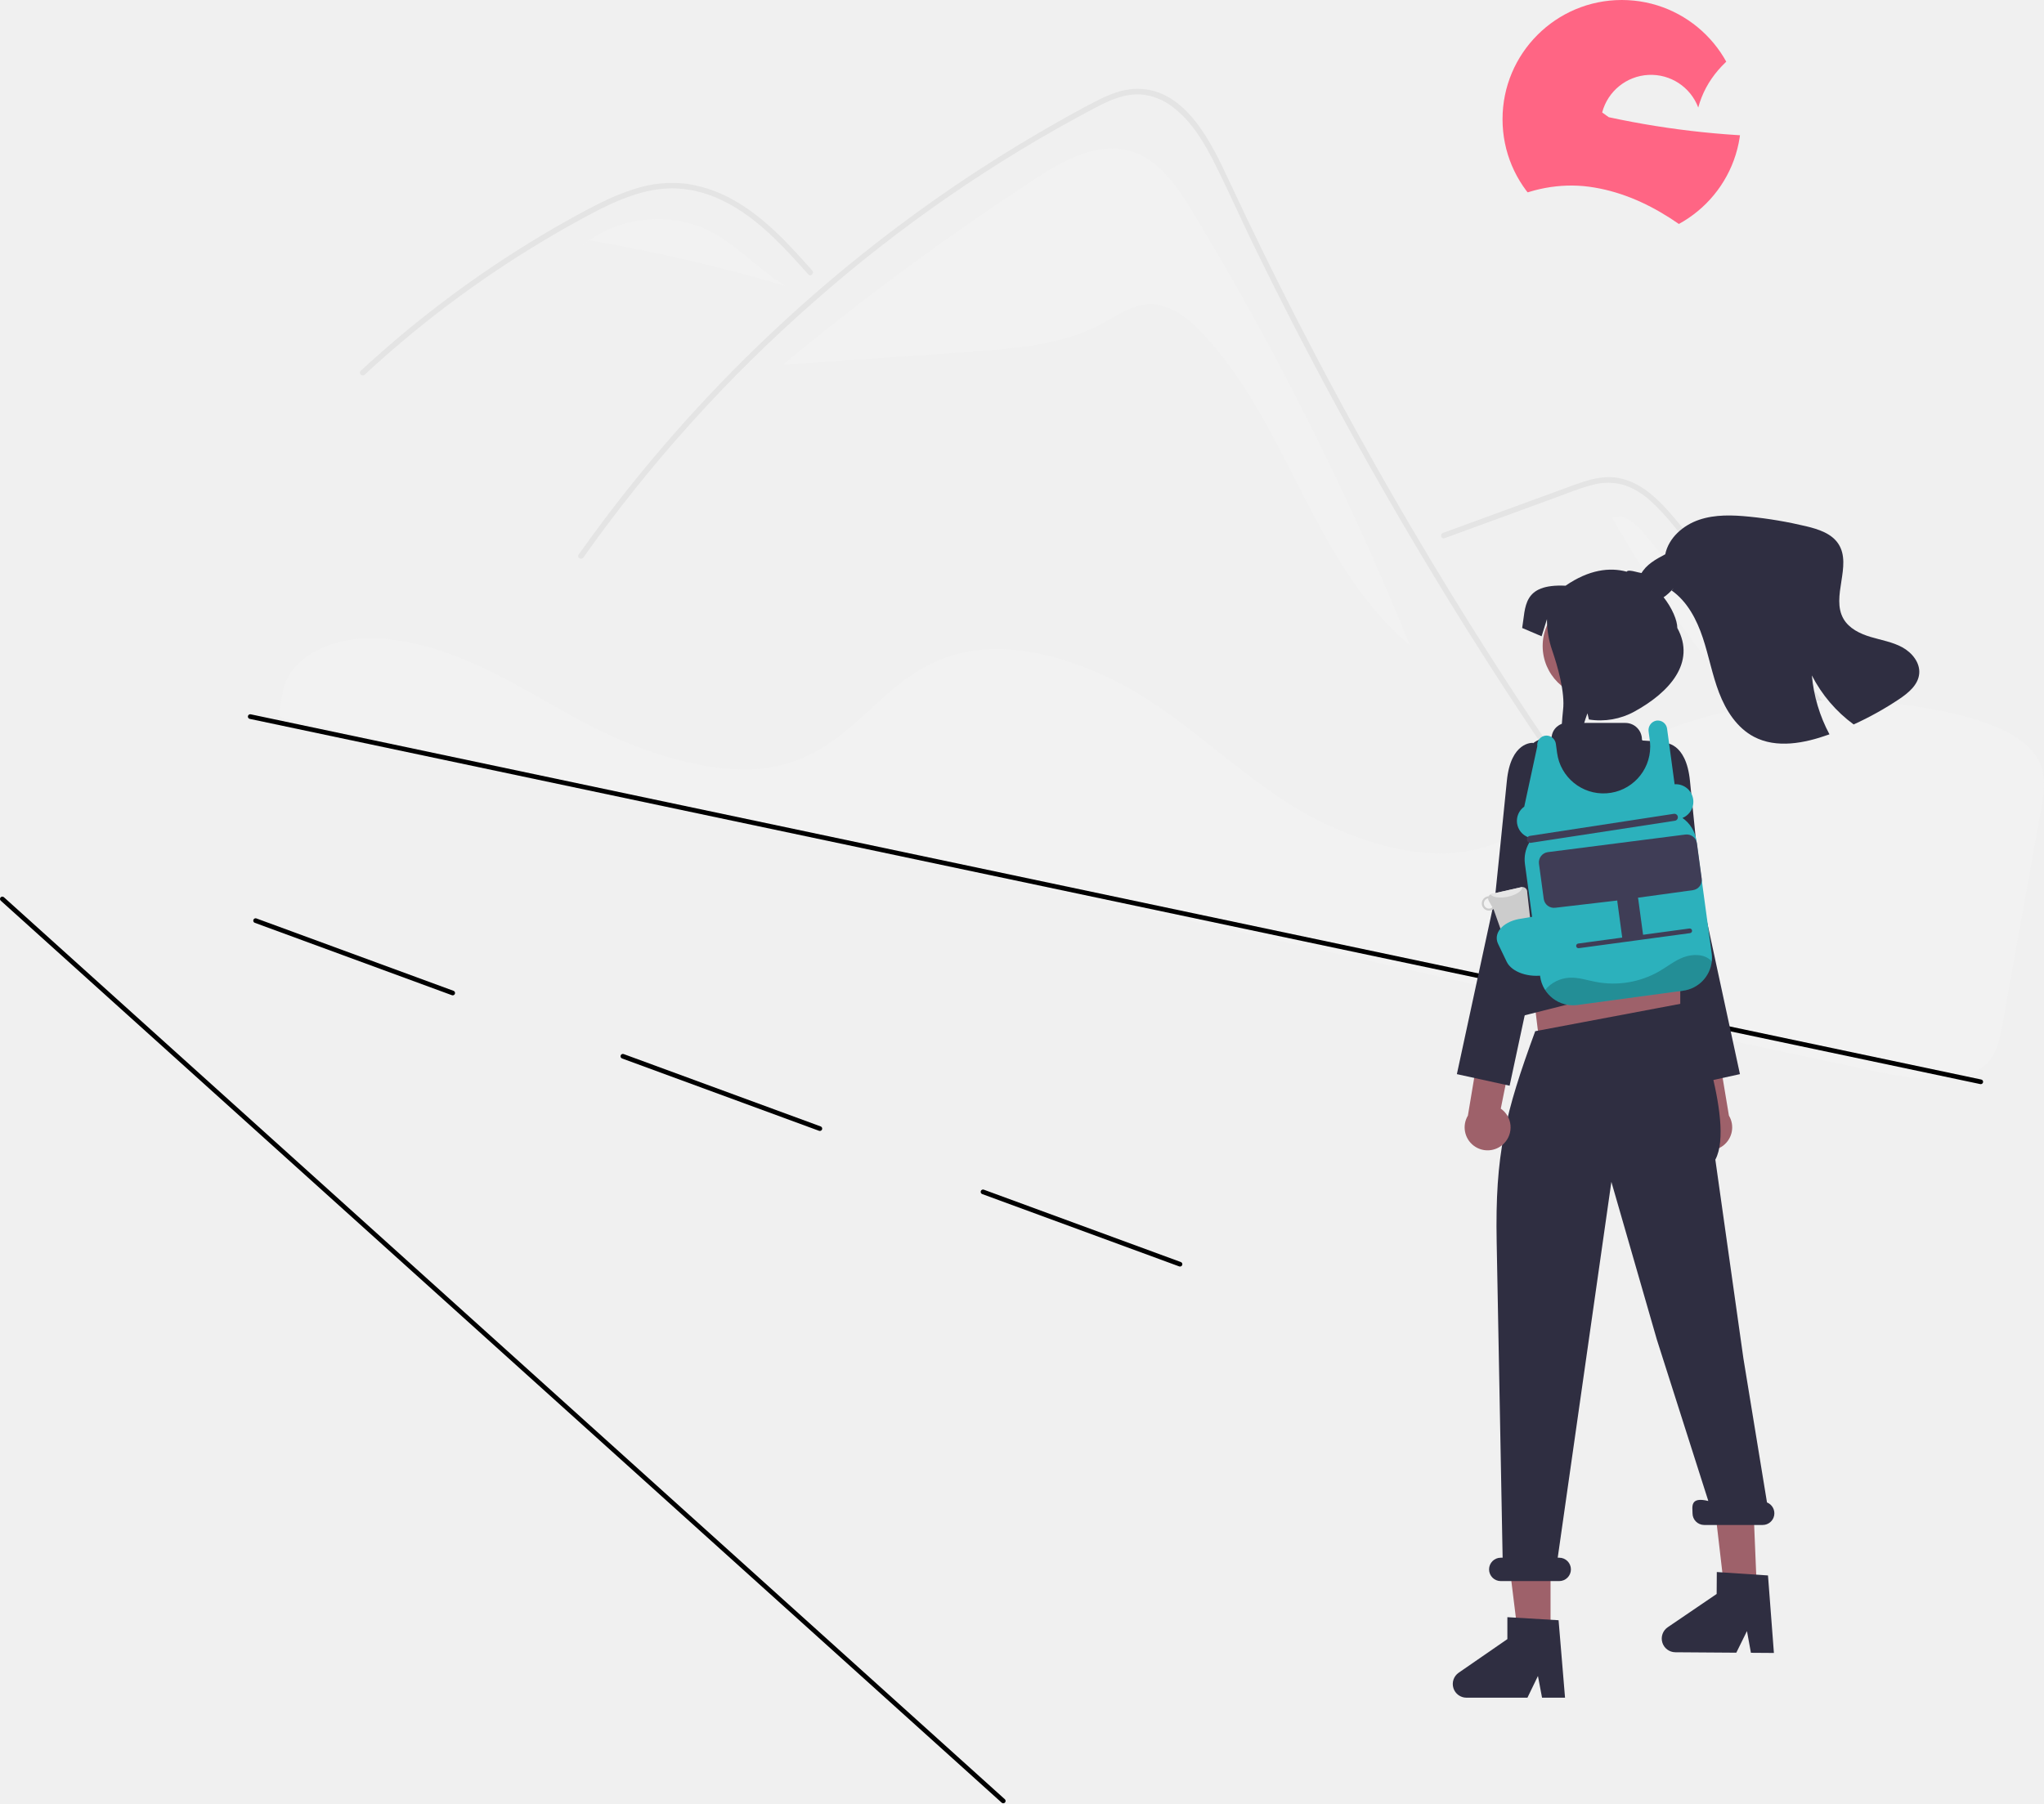
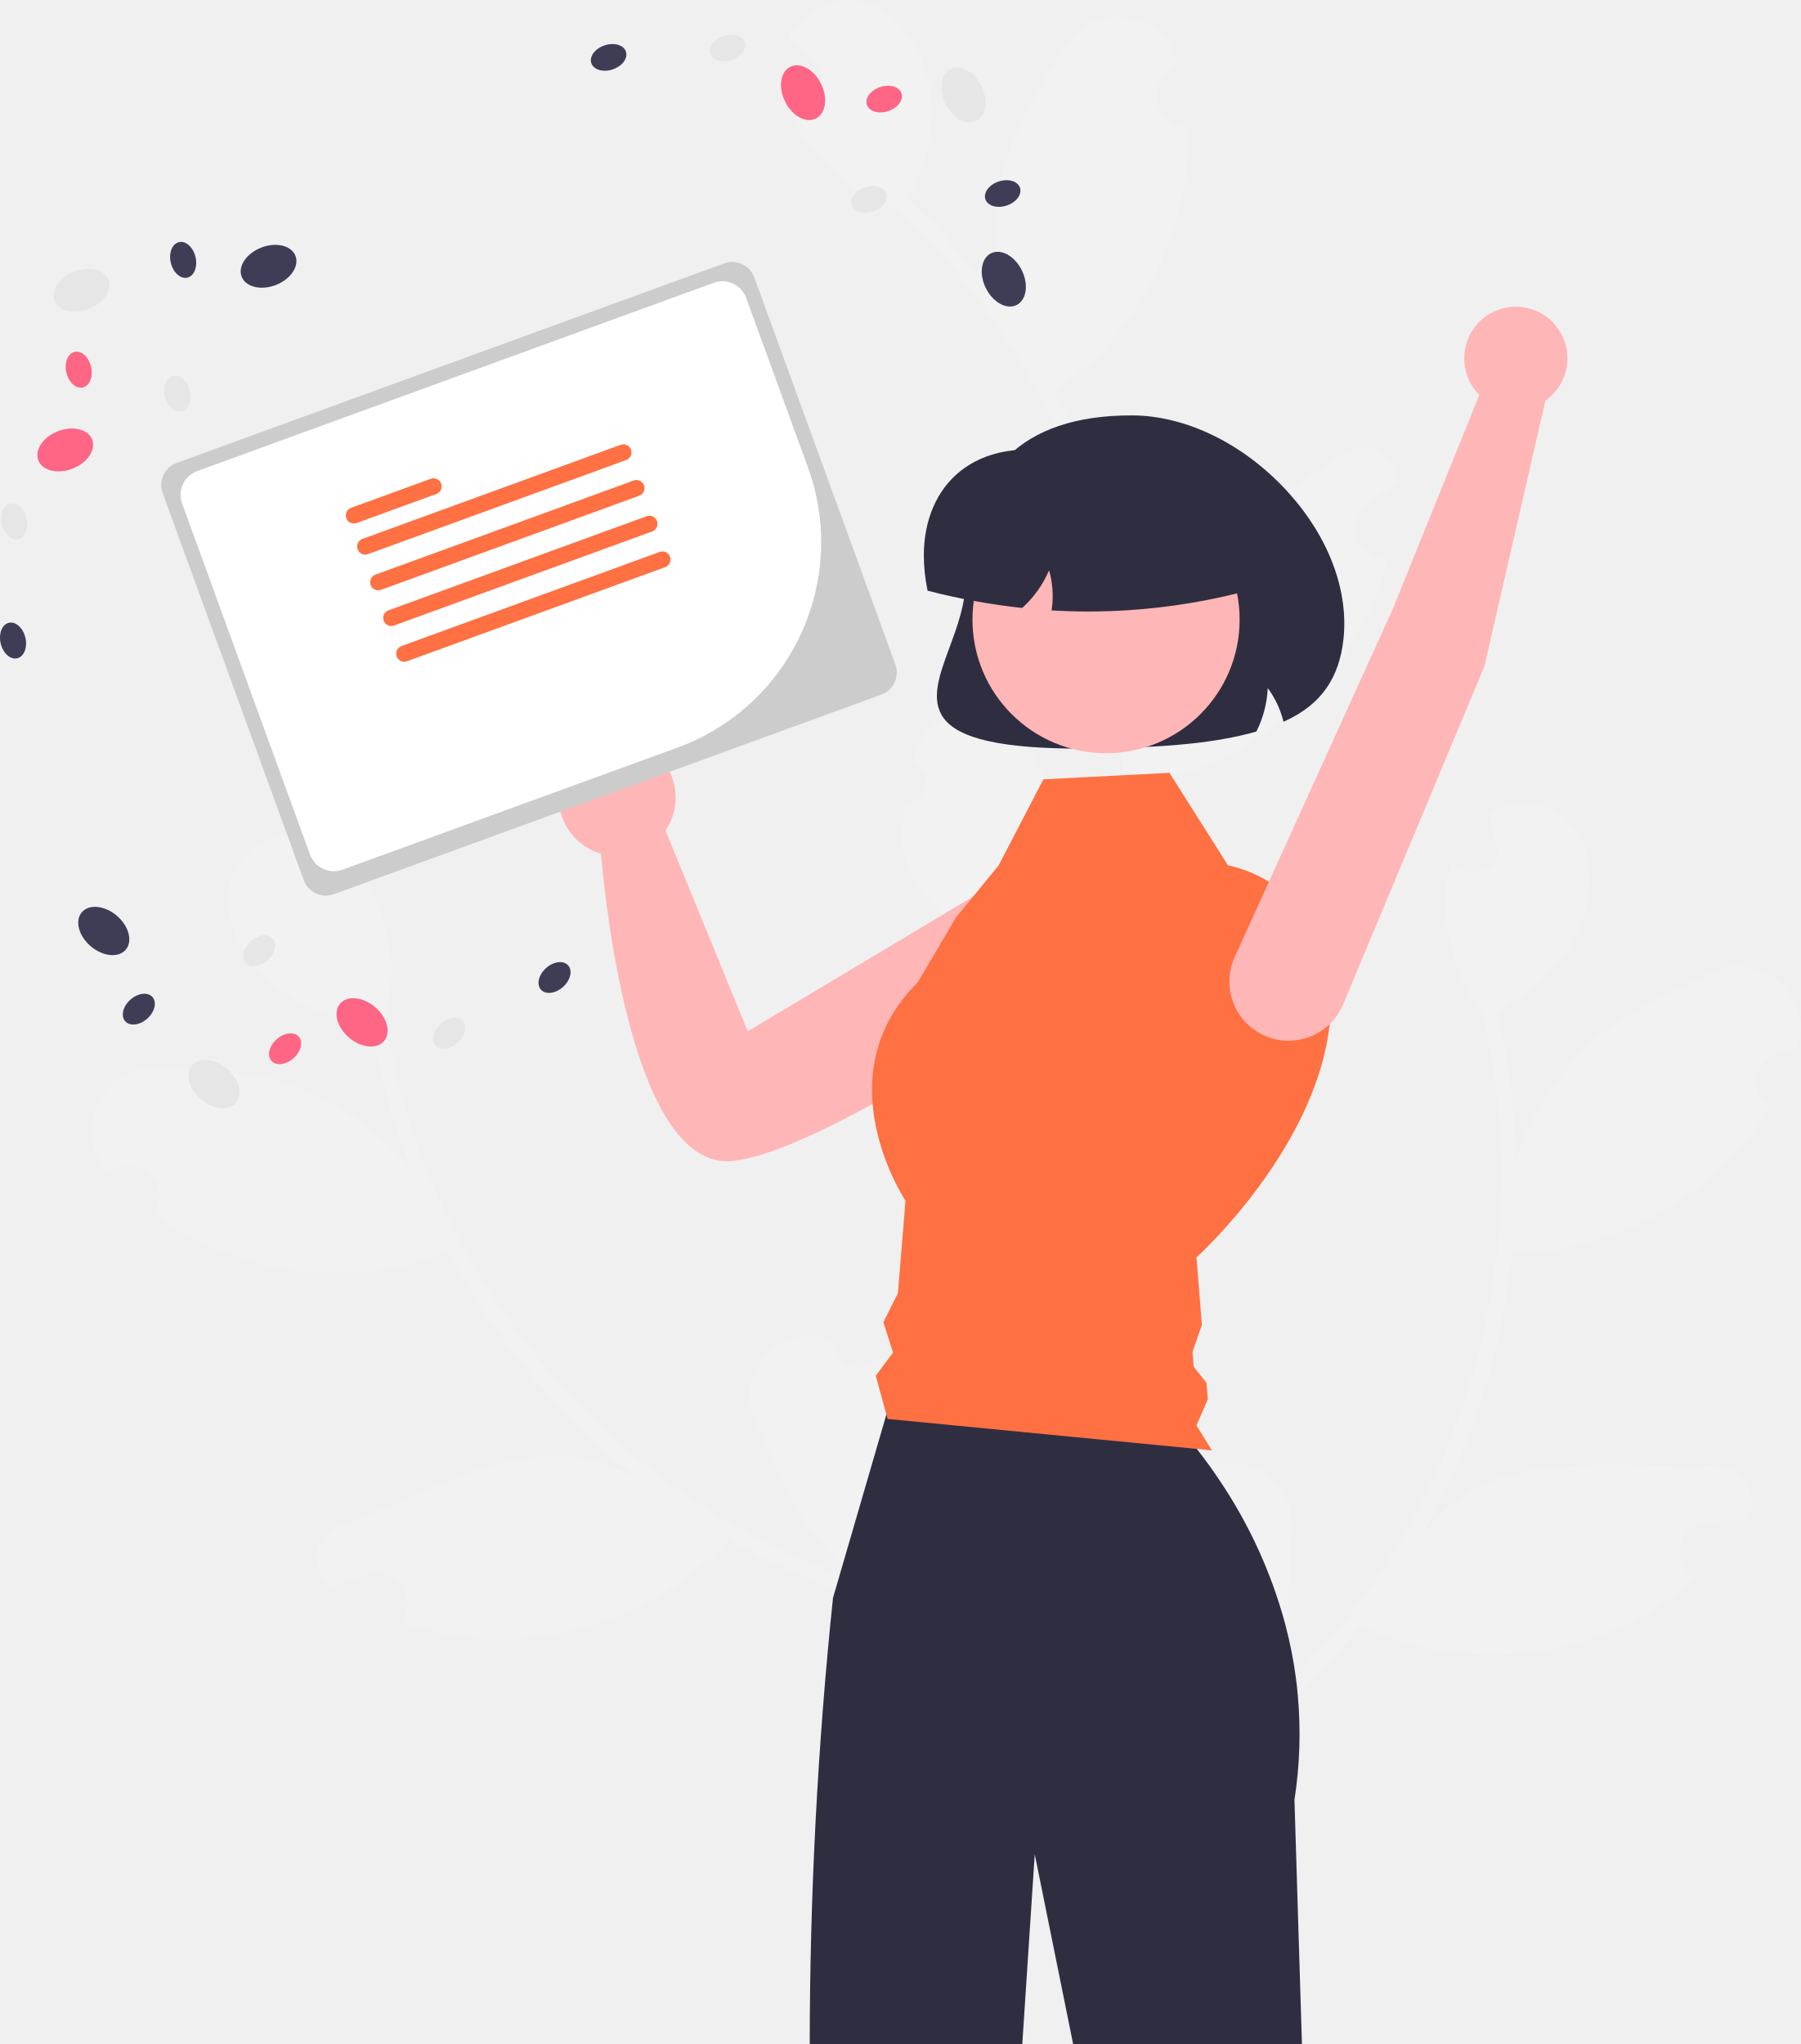
- <svg xmlns="http://www.w3.org/2000/svg" id="currentIllo" data-name="Layer 1" width="874.039" height="771.292" viewBox="0 0 874.039 771.292" class="injected-svg DownloadModal__ImageFile-sc-p17csy-5 iIfSkb grid_media">
-   <path d="M673.062,155.137c-6.611-10.934-14.444-22.608-26.712-26.178-14.207-4.135-28.802,4.079-41.181,12.184a1200.013,1200.013,0,0,0-106.794,78.684l.037.424q39.846-2.748,79.691-5.496c19.192-1.324,39.044-2.83,56.005-11.909,6.436-3.445,12.71-8.047,20.003-8.368,9.061-.398,16.962,5.93,23.17,12.541,36.727,39.109,47.355,98.916,88.558,133.276A1307.621,1307.621,0,0,0,673.062,155.137Z" transform="translate(-162.9803 -64.354)" fill="#f2f2f2" />
-   <path d="M898.816,486.852c-4.061-5.128-5.721-6.33-9.727-11.505Q840.159,412.063,797.108,344.504q-29.241-45.883-55.583-93.529-12.541-22.651-24.394-45.658-9.198-17.839-17.985-35.891c-1.675-3.437-3.303-6.891-4.923-10.352-3.817-8.139-7.563-16.318-11.585-24.346-4.583-9.151-10.162-18.744-18.578-24.891a25.346,25.346,0,0,0-13.204-5.081c-6.851-.443-13.173,2.386-19.115,5.476a615.324,615.324,0,0,0-120.996,83.438A629.917,629.917,0,0,0,412.444,302.789c-.869,1.241-2.924.055-2.047-1.193q5.18-7.325,10.565-14.492A633.399,633.399,0,0,1,582.67,136.269q15.73-10.194,32.051-19.431c5.484-3.106,10.992-6.171,16.594-9.048,5.492-2.821,11.324-5.358,17.598-5.452,21.351-.332,32.407,23.848,40,40.119q3.58,7.681,7.246,15.314,13.856,28.981,28.779,57.432,9.21,17.566,18.823,34.927,29.917,54.062,63.596,105.935c29.743,45.808,59.25,86.275,93.134,129.112C901.424,486.362,899.756,488.053,898.816,486.852Z" transform="translate(-162.9803 -64.354)" fill="#e4e4e4" />
-   <path d="M508.636,181.73c-1.24-1.383-2.473-2.766-3.722-4.149-9.846-10.889-20.411-21.652-33.931-27.894a49.228,49.228,0,0,0-20.624-4.781c-7.38.024-14.595,1.96-21.414,4.67-3.224,1.288-6.377,2.75-9.482,4.307-3.548,1.786-7.033,3.69-10.502,5.61q-9.767,5.405-19.281,11.284-18.93,11.699-36.674,25.184-9.198,6.993-18.017,14.445-8.202,6.922-16.073,14.216c-1.122,1.035-2.797-.64-1.675-1.675,1.383-1.288,2.782-2.568,4.18-3.832q5.927-5.358,12.043-10.51,11.153-9.411,22.884-18.096,18.242-13.513,37.74-25.192,9.743-5.832,19.755-11.174c2.015-1.075,4.054-2.126,6.116-3.121a97.502,97.502,0,0,1,14.54-5.919,51.724,51.724,0,0,1,21.96-2.157,57.173,57.173,0,0,1,20.261,7.009c13.275,7.42,23.572,18.894,33.591,30.091C511.323,181.184,509.655,182.867,508.636,181.73Z" transform="translate(-162.9803 -64.354)" fill="#e4e4e4" />
-   <path d="M780.643,294.569l31.811-11.635L828.249,277.157c5.144-1.881,10.276-4.023,15.593-5.37a24.6,24.6,0,0,1,14.114.18,32.529,32.529,0,0,1,11.008,6.824,89.337,89.337,0,0,1,9.029,9.642c3.439,4.133,6.827,8.308,10.23,12.47q21.068,25.765,41.86,51.755,20.792,25.989,41.306,52.198,20.564,26.274,40.845,52.767,2.484,3.246,4.965,6.494c.914,1.196,2.973.017,2.047-1.196q-20.431-26.76-41.147-53.3-20.767-26.604-41.82-52.982-21.053-26.378-42.391-52.527-5.316-6.515-10.649-13.015c-2.999-3.655-5.965-7.35-9.254-10.753-6.039-6.245-13.583-11.764-22.614-11.914-5.31-.088-10.448,1.597-15.381,3.381-5.318,1.924-10.624,3.884-15.935,5.826l-32.034,11.716-8.008,2.929c-1.421.52-.807,2.812.63,2.286Z" transform="translate(-162.9803 -64.354)" fill="#e4e4e4" />
-   <path d="M466.796,163.388c-16.166-8.308-36.868-6.681-51.723,3.699a737.726,737.726,0,0,1,83.932,19.589C487.555,179.967,478.599,169.455,466.796,163.388Z" transform="translate(-162.9803 -64.354)" fill="#f2f2f2" />
-   <path d="M414.914,167.059l-3.112,2.53c1.053-.885,2.147-1.715,3.271-2.501C415.02,167.078,414.967,167.068,414.914,167.059Z" transform="translate(-162.9803 -64.354)" fill="#f2f2f2" />
-   <path d="M867.766,294.685c-3.131-3.812-6.517-7.803-11.201-9.351l-4.373.172A496.015,496.015,0,0,0,984.306,436.543Q926.036,365.614,867.766,294.685Z" transform="translate(-162.9803 -64.354)" fill="#f2f2f2" />
-   <path d="M667.565,606.081a.992.992,0,0,1-.345-.062l-84.261-30.953a1.0 1,0,0,1,.689-1.877L667.91,604.142a1.0 1,0,0,1-.345,1.938Z" transform="translate(-162.9803 -64.354)" />
-   <path d="M513.565,548.081a.992.992,0,0,1-.345-.062l-84.261-30.953a1.0 1,0,0,1,.689-1.877L513.91,546.142a1.0 1,0,0,1-.345,1.938Z" transform="translate(-162.9803 -64.354)" />
-   <path d="M356.565,490.081a.992.992,0,0,1-.345-.062l-84.261-30.953a1.0 1,0,1,1,.689-1.877L356.91,488.142a1.0 1,0,0,1-.345,1.938Z" transform="translate(-162.9803 -64.354)" />
-   <path d="M340.778,339.738c-3.513-.785-7.07-1.405-10.583-1.837l-.511-.063c-23.321-2.777-43.01,6.958-45.796,22.645l-.495,2.838c-.309,1.795-.643,3.725-1.04,5.86-.192,1.054.867,2.132,2.407,2.476L845.649,497.037c39.607,8.564,79.087,17.024,117.337,25.144a177.652,177.652,0,0,0,21.711,3.511c10.927.926,18.927-.293,24.46-3.725l.001 0c6.877-4.253,8.607-11.157,10.019-19.078,2.846-15.997,5.877-32.793,8.897-49.538,2.661-14.758,5.316-29.477,7.832-43.574,1.478-8.369,2.281-15.869-2.879-22.891-5.596-7.598-17.581-13.494-35.623-17.527-.218-.049-.434-.097-.655-.145-56.592-12.407-117.619-2.55-151.854,24.53-3.942,3.118-7.734,6.553-11.401,9.875a158.915,158.915,0,0,1-17.302,14.232,66.95,66.95,0,0,1-10.666,5.986c-.257.125-.548.255-.851.372-.705.318-1.433.613-2.135.865a62.042,62.042,0,0,1-12.655,3.397l-.431.065c-.326.056-.678.107-1.027.147a68.206,68.206,0,0,1-7.479.589c-10.812.309-22.585-1.669-34.991-5.882a151.752,151.752,0,0,1-32.578-15.751c-10.814-6.914-20.639-14.717-30.141-22.263-4.173-3.316-8.49-6.743-12.828-10.046-.815-.622-1.618-1.23-2.434-1.842-5.313-3.969-10.177-7.354-14.871-10.348a146.281,146.281,0,0,0-37.143-17.035c-13.864-4.03-26.63-5.128-37.931-3.275a60.649,60.649,0,0,0-9.253,2.27c-13.923,4.597-23.917,13.74-33.581,22.583-12.021,10.999-24.453,22.373-44.611,25.204-23.263,3.273-53.836-7.081-74.693-17.866-6.557-3.391-13.045-7.056-19.318-10.601q-3.801-2.148-7.611-4.28c-4.993-2.785-9.099-4.982-12.918-6.915l-1.208-.614c-.673-.337-1.346-.675-2.034-1.007-4.55-2.238-8.825-4.154-13.075-5.86l-1.004-.409c-2.021-.785-3.918-1.486-5.788-2.137l-.747-.259A109.236,109.236,0,0,0,340.778,339.738Z" transform="translate(-162.9803 -64.354)" fill="#f2f2f2" />
-   <path d="M1009.981,528.062a1.009,1.009,0,0,1-.208-.021l-740-156.208a1,1,0,0,1,.413-1.957l740,156.208a1,1,0,0,1-.206,1.979Z" transform="translate(-162.9803 -64.354)" />
-   <circle cx="693.5" cy="51" r="51" fill="#ff6584" />
-   <path d="M948.516,76.224c-24.717-3.341-52.935,10.019-59.341,34.124a21.597,21.597,0,0,0-41.093,2.109l2.83,2.027a372.275,372.275,0,0,0,160.659-.726C994.377,95.688,973.233,79.565,948.516,76.224Z" transform="translate(-162.9803 -64.354)" fill="#f0f0f0" />
-   <path d="M842.516,144.224c-24.717-3.341-52.935,10.019-59.341,34.124a21.597,21.597,0,0,0-41.093,2.109l2.83,2.027a372.275,372.275,0,0,0,160.659-.726C888.377,163.688,867.233,147.565,842.516,144.224Z" transform="translate(-162.9803 -64.354)" fill="#f0f0f0" />
-   <path d="M886.872,553.437a9.76,9.76,0,0,1,1.357-14.904L872.689,461.346l17.161,5.51,12.439,74.659A9.813,9.813,0,0,1,886.872,553.437Z" transform="translate(-162.9803 -64.354)" fill="#9e616a" />
-   <path d="M863.926,390.13l10.648-8.037s9.393-.665,11.056,16.274,5.079,49.95,5.079,49.95l16.293,75.463-22.554,4.95-17.451-81.438-10.469-24.184Z" transform="translate(-162.9803 -64.354)" fill="#2f2e41" />
-   <polygon points="718.5 449 658.5 448 653.5 407 718.5 407 718.5 449" fill="#9e616a" />
-   <polygon points="663.032 699.832 649.181 699.831 642.591 646.404 663.034 646.405 663.032 699.832" fill="#9e616a" />
-   <polygon points="751.276 680.645 737.425 680.548 731.21 627.076 749.225 631.209 751.276 680.645" fill="#9e616a" />
-   <polygon points="707.954 371.691 711.092 379.851 710.465 388.011 649.04 409.286 652.088 373.574 658.993 365.414 707.954 371.691" fill="#ffb6b6" />
-   <circle cx="681.602" cy="276.32" r="21.938" fill="#9e616a" />
-   <path d="M832.208,790.486h-9.829l-1.754-9.279-4.493,9.279H790.064a5.86,5.86,0,0,1-3.33-10.682l20.817-14.377v-9.381l21.896,1.307Z" transform="translate(-162.9803 -64.354)" fill="#2f2e41" />
-   <path d="M921.523,771.351l-9.828-.069-1.689-9.292-4.558,9.248-26.067-.182a5.86,5.86,0,0,1-3.255-10.705l20.917-14.231.066-9.381,21.886,1.46Z" transform="translate(-162.9803 -64.354)" fill="#2f2e41" />
-   <path d="M918.566,706.973l-10.086-61.619-12-85c8.788-16.32-11-67-11-67l-2.793.134L819.467,505.415l.014-.061c-12.931,35.268-17.215,52.691-16.506,90.248l2.547,135.01h-.799a5,5,0,0,0,0,10h25a5,5,0,0,0,0-10h-.645l22.947-160.757L871.48,637.354l22,69c-8-2-6.758,2.634-6.758,5.258a5,5,0,0,0,5,5h25a4.995,4.995,0,0,0,1.844-9.639Z" transform="translate(-162.9803 -64.354)" fill="#2f2e41" />
-   <path d="M890.403,495.979l-2-20a3.987,3.987,0,0,0-3.605-2.995c-.833-9.527-4.339-50.629-4.549-52.421l-.008-.076-1.594-34.058a5.037,5.037,0,0,0-4.703-4.79l-8.421-.55a.446.446,0,0,1-.431-.445,7.081,7.081,0,0,0-7.081-7.081H833.08a6.63,6.63,0,0,0-6.576,5.804.44.44,0,0,1-.448.396l-.003-0a11.845,11.845,0,0,0-11.915,9.824c-3.408,19.831-10.239,64.84-6.862,89.862,1.176,8.711-1.359,1.812-1.803,9.1a5.365,5.365,0,0,0,1.336,3.89c-2.058.598-2.856,2.821-2.328,4.916l-.438-.108a4,4,0,0,0,4.856,2.901L885.502,480.836C887.644,480.296,890.943,498.121,890.403,495.979Z" transform="translate(-162.9803 -64.354)" fill="#2f2e41" />
-   <path d="M806.089,553.437a9.76,9.76,0,0,0-1.357-14.904l15.54-77.187-17.161,5.51-12.439,74.659A9.813,9.813,0,0,0,806.089,553.437Z" transform="translate(-162.9803 -64.354)" fill="#9e616a" />
-   <path d="M829.034,390.13l-10.648-8.037s-9.393-.665-11.056,16.274-5.079,49.95-5.079,49.95l-16.293,75.463,22.554,4.95,17.451-81.438,10.469-24.184Z" transform="translate(-162.9803 -64.354)" fill="#2f2e41" />
-   <path d="M868.076,321.166c4.087,1.217,7.9-2.202,10.745-5.441l-1.011,1.2c6.692,4.713,10.693,12.39,13.289,20.161,2.596,7.763,4.044,15.894,6.975,23.546,2.93,7.643,7.66,15.037,14.9,18.85,9.699,5.107,21.583,2.785,31.9-.9.137-.051.266-.094.403-.146a65.737,65.737,0,0,1-7.523-25.191,59.771,59.771,0,0,0,17.873,20.967,137.213,137.213,0,0,0,19.381-10.779c3.984-2.665,8.183-6.109,8.645-10.882.471-4.738-3.067-9.065-7.24-11.344-4.173-2.279-8.971-3.05-13.529-4.421-4.55-1.362-9.194-3.599-11.584-7.711-5.509-9.459,3.761-22.8-2.151-32.02-2.913-4.533-8.568-6.349-13.812-7.609a182.606,182.606,0,0,0-24.317-4.104c-7.189-.72-14.617-.985-21.455,1.328-6.838,2.313-13.041,7.686-14.506,14.763-3.993,2.099-8.217,4.421-10.359,8.405C862.558,313.815,863.749,319.881,868.076,321.166Z" transform="translate(-162.9803 -64.354)" fill="#2f2e41" />
-   <path d="M874.177,319.572c3.914,4.903,6.044,10.205,6.044,13.38,8.13,14.859-3.496,27.623-18.356,35.753a30.443,30.443,0,0,1-19.45,3.391l-.622-2.654-.842,2.39s-9.675,31.954-12.866,33.828c1.211-5.687,2.598-32.017,3.272-37.567.933-7.554-2.32-18.799-4.667-25.638a40.366,40.366,0,0,1-2.21-13.1v-.195l-2.285,7.34-8.319-3.549c1.548-8.878,0-18.956,18.556-18.082,10.036-6.902,18.873-7.953,26.133-5.996.937-1.448,6.339,1.264,7.9.502" transform="translate(-162.9803 -64.354)" fill="#2f2e41" />
-   <path d="M894.95,475.58a14.211,14.211,0,0,1-12.22,12.5l-45.17,6.12a14.224,14.224,0,0,1-15.99-12.18l-6.51-48.14a14.175,14.175,0,0,1,1.8-9.04l-.31-2.34a7.49,7.49,0,0,1-1.78-13.14l5.58-25.85a4.007,4.007,0,0,1,3.82-4.54,4.113,4.113,0,0,1,4.13,3.63l.51,3.8a20.001,20.001,0,0,0,39.82-2.66,20.672,20.672,0,0,0-.18-2.71l-.5-3.74a4.15,4.15,0,0,1,3.18-4.69,3.999,3.999,0,0,1,4.71,3.4l3.23,23.8a7.492,7.492,0,0,1,3.35,14.41,14.165,14.165,0,0,1,5.97,9.74l6.52,48.15A14,14,0,0,1,894.95,475.58Z" transform="translate(-162.9803 -64.354)" fill="#2cb1bc" />
-   <path d="M815.906,423.559a1.502,1.502,0,0,1,1.285-1.688l61.566-9.437a1.5,1.5,0,1,1,.402,2.973l-61.566,9.437A1.502,1.502,0,0,1,815.906,423.559Z" transform="translate(-162.9803 -64.354)" fill="#3f3d56" />
-   <path d="M823.101,448.829l-2.035-15.036a4.413,4.413,0,0,1,3.782-4.965l58.801-7.522a4.413,4.413,0,0,1,4.965,3.782l2.035,15.036a4.413,4.413,0,0,1-3.782,4.965L863.381,448.32a4.413,4.413,0,0,1,.117.489l2.079,15.36,19.819-2.682a1,1,0,1,1,.268,1.982l-19.819,2.682-8.919,1.207L838.098,469.906a1,1,0,0,1-.268-1.982l18.828-2.548-2.079-15.36a4.414,4.414,0,0,1-.017-.502l-26.496,3.097A4.413,4.413,0,0,1,823.101,448.829Z" transform="translate(-162.9803 -64.354)" fill="#3f3d56" />
-   <path d="M591.98,835.646a.998.998,0,0,1-.669-.257l-428-385.792a1,1,0,0,1,1.339-1.486l428,385.792a1,1,0,0,1-.67,1.743Z" transform="translate(-162.9803 -64.354)" />
-   <path d="M816.03,445.94a2.026,2.026,0,0,0-2.15-2.17,1.864,1.864,0,0,0-.32.04l-12.66,2.86a2.085,2.085,0,0,0-1.34,1.03,2.606,2.606,0,0,0-.55.08,3.076,3.076,0,1,0,1.36,6,3.118,3.118,0,0,0,1.24-.6l4.29,12.08a2.015,2.015,0,0,0,2.21.97l8.23-1.86a2.043,2.043,0,0,0,1.57-1.82Zm-15.85,6.98a2.2,2.2,0,0,1-.98-4.29c.04-.01.08,0,.12-.01a2.071,2.071,0,0,0,.27,1.04L801.16,452.4A2.071,2.071,0,0,1,800.18,452.92Z" transform="translate(-162.9803 -64.354)" fill="#ccc" />
-   <path d="M813.88,443.77c.12,1.6-2.62,3.44-6.29,4.17-3.37.69-6.39.21-7.24-1.05a1.919,1.919,0,0,1,.55-.22l12.66-2.86A1.864,1.864,0,0,1,813.88,443.77Z" transform="translate(-162.9803 -64.354)" fill="#e6e6e6" />
-   <path d="M807.264,475.724l-3.675-7.646c-2.153-4.479,1.789-9.245,8.787-10.624L821,456l3.607,25.202-.747.147C816.862,482.727,809.417,480.203,807.264,475.724Z" transform="translate(-162.9803 -64.354)" fill="#2cb1bc" />
-   <g opacity="0.2">
-     <path d="M894.95,475.58a14.211,14.211,0,0,1-12.22,12.5l-45.17,6.12a14.208,14.208,0,0,1-13.87-6.42,14.512,14.512,0,0,1,10.36-5.24c3.88-.2,7.64,1.09,11.44,1.81a39.589,39.589,0,0,0,26.83-4.45c3.53-2.05,6.71-4.67,10.59-6.13,3.88-1.45,8.89-1.4,11.7,1.43A4.033,4.033,0,0,1,894.95,475.58Z" transform="translate(-162.9803 -64.354)" />
-   </g>
+ <svg xmlns="http://www.w3.org/2000/svg" data-name="Layer 1" width="471.644" height="535.279" viewBox="0 0 471.644 535.279">
+   <path d="M667.4,578.665a5.853,5.853,0,0,0,8.195-7.333c.119-.593.205-1.019.324-1.612a15.726,15.726,0,0,1,26.436,12.297c-.725,17.643.147,36.68-11.58,50.903,53.52-43.734,77.922-118.237,61.578-185.245-8.02-11.175-11.761-26.021-8.164-39.474,4.513,4.389,13.311,3.21,11.966-4.388-.721-3.003-1.468-5.997-2.189-9,30.825-12.029,38.873,33.806,2.359,52.467a187.67,187.67,0,0,1,4.84,38.831,78.907,78.907,0,0,1,20.023-31.057c8.751-7.879,20.322-12.512,31.087-17.798,13.099-6.449,27.637,6.337,22.479,19.986-8.72-1.116-14.89,9.307-6.977,14.908-13.898,23.341-40.547,38.177-67.623,38.413a188.401,188.401,0,0,1-24.591,75.516c17.297-26.301,50.77-18.729,77.224-19.849a9.114,9.114,0,0,1,8.575,14.314,52.642,52.642,0,0,0-10.424.424,7.956,7.956,0,0,0-2.913,14.701c-23.206,21.274-59.164,25.847-87.385,12.272a193.688,193.688,0,0,1-28.089,28.689l-41.957-20c.072-.538.166-1.084.253-1.614a52.809,52.809,0,0,0,11.939,4.842c-4.476-17.063-9.464-27.057,4.612-41.19Z" transform="translate(-364.1779 -182.3604)" fill="#f2f2f2" />
+   <path d="M593.262,538.301a5.853,5.853,0,0,1-10.355-3.7c-.334-.504-.574-.866-.908-1.371a15.726,15.726,0,0,0-19.845,21.36c7.326,16.066,13.7,34.026,29.925,42.775C526.016,577.049,475.313,517.255,465.174,449.031c3.212-13.375,1.077-28.535-7.328-39.638-2.524,5.768-11.117,7.994-12.738.45-.465-3.053-.903-6.108-1.368-9.161-33.086.487-23.25,45.972,17.606,49.482A187.67,187.67,0,0,0,471.51,487.952a78.907,78.907,0,0,0-30.259-21.21c-11.076-3.996-23.541-3.922-35.504-4.757-14.564-1.032-23.205,16.293-13.28,26.989,7.655-4.322,17.301,3.003,12.085,11.175,21.676,16.375,51.952,20.062,77.117,10.067a188.401,188.401,0,0,0,51.26,60.662c-25.94-17.834-54.084,1.805-79.006,10.746a9.114,9.114,0,0,0-2.542,16.491,52.641,52.641,0,0,1,9.814-3.539,7.956,7.956,0,0,1,8.243,12.516c29.516,10.949,64.543,1.62,85.559-21.597a193.688,193.688,0,0,0,36.836,15.974l31.314-34.349c-.269-.471-.562-.941-.843-1.4a52.809,52.809,0,0,1-9.231,8.988c-2.291-17.491-1.442-28.628-19.808-36.408Z" transform="translate(-364.1779 -182.3604)" fill="#f2f2f2" />
+   <path d="M601.321,393.158a5.853,5.853,0,0,0,2.714-10.656c-.232-.559-.398-.96-.63-1.519a15.726,15.726,0,0,1,28.802-4.531c9.235,15.05,20.573,30.368,18.768,48.713,20.045-66.145-1.236-141.599-52.165-188.113-12.888-4.806-24.271-15.044-28.786-28.217,6.194,1.128,12.84-4.757,7.487-10.315-2.273-2.091-4.562-4.16-6.835-6.251,18.883-27.172,51.119,6.39,31.212,42.24a187.67,187.67,0,0,1,25.668,29.536,78.907,78.907,0,0,1-.694-36.946c2.872-11.42,9.894-21.718,15.883-32.108,7.278-12.657,26.476-10.149,29.804,4.058-7.861,3.936-7.172,16.028,2.52,16.266,1.476,27.126-12.374,54.299-34.72,69.591a188.401,188.401,0,0,1,21.69,76.4c-.306-31.478,31.704-43.854,53.04-59.534a9.114,9.114,0,0,1,15.099,7.102,52.641,52.641,0,0,0-8.417,6.164,7.956,7.956,0,0,0,5.778,13.828c-7.403,30.598-34.704,54.443-65.7,58.909a193.688,193.688,0,0,1-7.322,39.477L608.535,434.042c-.24-.487-.467-.992-.69-1.481a52.809,52.809,0,0,0,12.611-2.637c-13.229-11.669-22.942-17.185-19.137-36.765Z" transform="translate(-364.1779 -182.3604)" fill="#f2f2f2" />
+   <path d="M647.567,378.415c-20.934,0-32.288-2.558-36.253-8.019-3.499-4.818-1.153-11.175,1.563-18.535,1.952-5.291,4.165-11.287,4.165-17.221,0-28.864,14.636-43.5,43.5-43.5,14.361,0,29.781,7.629,41.249,20.408,10.425,11.617,15.618,25.521,14.249,38.146h0c-1.124,10.354-5.943,17.163-15.167,21.43l-.54.25-.153-.574a24.543,24.543,0,0,0-3.974-8.241,28.198,28.198,0,0,1-2.875,11.173l-.098.199-.213.061c-10.44,2.974-22.83,3.779-32.458,4.148Q653.531,378.413,647.567,378.415Z" transform="translate(-364.1779 -182.3604)" fill="#2f2e41" />
+   <path d="M653.272,418.631a15.666,15.666,0,0,0-24.392-7.365l-68.857,41.167-21.546-52.573a15.297,15.297,0,1,0-16.901,6.075c1.328,15.16,8.708,82.921,34.383,80.458,21.581-2.07,75.175-37.763,91.822-50.139A15.668,15.668,0,0,0,653.272,418.631Z" transform="translate(-364.1779 -182.3604)" fill="#ffb6b6" />
+   <path d="M705.161,717.64h-59.93l-10.05-49.69-3.26,49.69h-55.67a1135.632,1135.632,0,0,1,6.09-116.83l.69-2.35,1.09-3.76.69-2.36,11.52-39.56.91-3.14h69.37a101.545,101.545,0,0,1,11.01,12.16c1.13,1.44,2.31,3,3.52,4.68.84,1.19,1.71,2.44,2.58,3.75a125.997,125.997,0,0,1,17.1,37.6v.01q.915,3.435,1.62,7.03v.01c.42,2.13.79,4.29,1.08,6.5.22,1.61.41,3.24.55,4.89a112.103,112.103,0,0,1-.87,27.42Z" transform="translate(-364.1779 -182.3604)" fill="#2f2e41" />
+   <ellipse cx="385.514" cy="258.379" rx="7.557" ry="5.257" transform="translate(-431.4553 -25.76823) rotate(-21.16137)" fill="#e6e6e6" />
+   <ellipse cx="434.517" cy="252.093" rx="7.557" ry="5.257" transform="translate(-425.8816 -8.50206) rotate(-21.16137)" fill="#3f3d56" />
+   <ellipse cx="381.264" cy="300.187" rx="7.557" ry="5.257" transform="translate(-446.8345 -24.4832) rotate(-21.16137)" fill="#ff6584" />
+   <ellipse cx="367.885" cy="318.884" rx="3.322" ry="4.776" transform="translate(-427.7343 -89.0524) rotate(-13.31636)" fill="#e6e6e6" />
+   <ellipse cx="367.594" cy="350.106" rx="3.322" ry="4.776" transform="translate(-434.9336 -88.28009) rotate(-13.31636)" fill="#3f3d56" />
+   <ellipse cx="410.603" cy="285.437" rx="3.322" ry="4.776" transform="translate(-418.8821 -80.11268) rotate(-13.31636)" fill="#e6e6e6" />
+   <ellipse cx="384.794" cy="279.17" rx="3.322" ry="4.776" transform="translate(-418.1325 -86.22569) rotate(-13.31636)" fill="#ff6584" />
+   <ellipse cx="412.149" cy="250.419" rx="3.322" ry="4.776" transform="translate(-410.7749 -80.69797) rotate(-13.31636)" fill="#3f3d56" />
+   <ellipse cx="420.218" cy="466.266" rx="5.257" ry="7.557" transform="translate(-571.3922 301.6705) rotate(-49.59538)" fill="#e6e6e6" />
+   <ellipse cx="391.357" cy="426.167" rx="5.257" ry="7.557" transform="translate(-551.0111 265.5859) rotate(-49.59538)" fill="#3f3d56" />
+   <ellipse cx="459.006" cy="450.096" rx="5.257" ry="7.557" transform="translate(-545.4328 325.5184) rotate(-49.59538)" fill="#ff6584" />
+   <ellipse cx="481.817" cy="452.958" rx="4.776" ry="3.322" transform="translate(-543.4407 253.5027) rotate(-41.75038)" fill="#e6e6e6" />
+   <ellipse cx="509.412" cy="438.348" rx="4.776" ry="3.322" transform="translate(-526.7044 268.1676) rotate(-41.75038)" fill="#3f3d56" />
+   <ellipse cx="432.066" cy="431.32" rx="4.776" ry="3.322" transform="translate(-541.666 214.8787) rotate(-41.75038)" fill="#e6e6e6" />
+   <ellipse cx="438.843" cy="456.999" rx="4.776" ry="3.322" transform="translate(-557.0446 225.913) rotate(-41.75038)" fill="#ff6584" />
+   <ellipse cx="400.536" cy="446.633" rx="4.776" ry="3.322" transform="translate(-559.8702 197.7721) rotate(-41.75038)" fill="#3f3d56" />
+   <ellipse cx="616.523" cy="207.202" rx="5.257" ry="7.557" transform="translate(-392.3344 110.9916) rotate(-26.18799)" fill="#e6e6e6" />
+   <ellipse cx="627.079" cy="255.467" rx="5.257" ry="7.557" transform="translate(-412.5507 120.6042) rotate(-26.18799)" fill="#3f3d56" />
+   <ellipse cx="574.504" cy="206.632" rx="5.257" ry="7.557" transform="translate(-396.3959 92.38894) rotate(-26.18799)" fill="#ff6584" />
+   <ellipse cx="554.707" cy="194.943" rx="4.776" ry="3.322" transform="translate(-397.3425 2.11352) rotate(-18.34298)" fill="#e6e6e6" />
+   <ellipse cx="523.579" cy="197.388" rx="4.776" ry="3.322" transform="translate(-399.6936 -7.55838) rotate(-18.34298)" fill="#3f3d56" />
+   <ellipse cx="591.768" cy="234.565" rx="4.776" ry="3.322" transform="translate(-407.9288 15.78998) rotate(-18.34298)" fill="#e6e6e6" />
+   <ellipse cx="595.749" cy="208.307" rx="4.776" ry="3.322" transform="translate(-399.4627 15.70889) rotate(-18.34298)" fill="#ff6584" />
+   <ellipse cx="626.787" cy="233.038" rx="4.776" ry="3.322" transform="translate(-405.6688 26.73299) rotate(-18.34298)" fill="#3f3d56" />
+   <path d="M637.442,386.45l33.016-1.701,15.335,24.231s28.853,4.824,26.853,38.824-35.106,63.835-35.106,63.835l1.415,17.706-2.458,7.023.315,3.943,3.353,4.176.345,4.319-2.971,6.833,4.04,6.543-84.934-8.229-3.106-11.314,4.531-6.076-2.531-7.924,3.805-7.622,1.984-24.211s-21.704-32.607,3.212-57.167l10-17,11.189-13.651Z" transform="translate(-364.1779 -182.3604)" fill="#ff7043" />
+   <circle cx="289.678" cy="162.264" r="34.984" fill="#ffb6b6" />
+   <path d="M649.172,342.503q-4.522,0-9.039-.255l-.538-.03.071-.534a24.504,24.504,0,0,0-.733-9.973,28.203,28.203,0,0,1-6.873,9.707l-.167.153-.225-.024A172.659,172.659,0,0,1,607.417,337.124l-.305-.078-.061-.309a45.783,45.783,0,0,1-.92-8.878c0-9.316,3.377-17.157,9.511-22.078,6.675-5.357,16.245-7.004,26.954-4.642h34.245a14.216,14.216,0,0,1,14.2,14.2v21.686l-.374.098A163.812,163.812,0,0,1,649.172,342.503Z" transform="translate(-364.1779 -182.3604)" fill="#2f2e41" />
+   <path d="M410.458,303.589a6.164,6.164,0,0,0-3.676,7.893l36.943,101.369a6.164,6.164,0,0,0,7.893,3.677l143.383-52.255a6.164,6.164,0,0,0,3.676-7.893L561.734,255.011a6.164,6.164,0,0,0-7.893-3.677Z" transform="translate(-364.1779 -182.3604)" fill="#ccc" />
+   <path d="M541.637,378.132l-87.765,31.986a6.634,6.634,0,0,1-8.495-3.957l-33.507-91.941a6.634,6.634,0,0,1,3.957-8.495L551.107,256.423a6.634,6.634,0,0,1,8.495,3.957l16.19,44.425A57.264,57.264,0,0,1,541.637,378.132Z" transform="translate(-364.1779 -182.3604)" fill="#fff" />
+   <path d="M478.485,311.713l-20.856,7.601a2.12,2.12,0,1,1-1.452-3.983l20.856-7.601a2.12,2.12,0,0,1,1.452,3.983Z" transform="translate(-364.1779 -182.3604)" fill="#ff7043" />
+   <path d="M528.206,302.82l-67.608,24.639a2.12,2.12,0,1,1-1.452-3.983l67.608-24.639a2.12,2.12,0,0,1,1.452,3.983Z" transform="translate(-364.1779 -182.3604)" fill="#ff7043" />
+   <path d="M531.614,312.171,464.006,336.81a2.12,2.12,0,1,1-1.452-3.983l67.608-24.639a2.12,2.12,0,0,1,1.452,3.983Z" transform="translate(-364.1779 -182.3604)" fill="#ff7043" />
+   <path d="M535.022,321.521l-67.608,24.639a2.12,2.12,0,1,1-1.452-3.983l67.608-24.639a2.12,2.12,0,0,1,1.452,3.983Z" transform="translate(-364.1779 -182.3604)" fill="#ff7043" />
+   <path d="M538.429,330.872,470.821,355.511a2.12,2.12,0,1,1-1.452-3.983l67.608-24.639a2.12,2.12,0,0,1,1.452,3.983Z" transform="translate(-364.1779 -182.3604)" fill="#ff7043" />
+   <path d="M752.951,356.84l-37.016,88.58a15.496,15.496,0,0,1-20.071,8.356l0,0a15.496,15.496,0,0,1-8.255-20.918l41.272-90.834,22.751-56.251a13.522,13.522,0,1,1,17.288,1.514Z" transform="translate(-364.1779 -182.3604)" fill="#ffb6b6" />
</svg>
